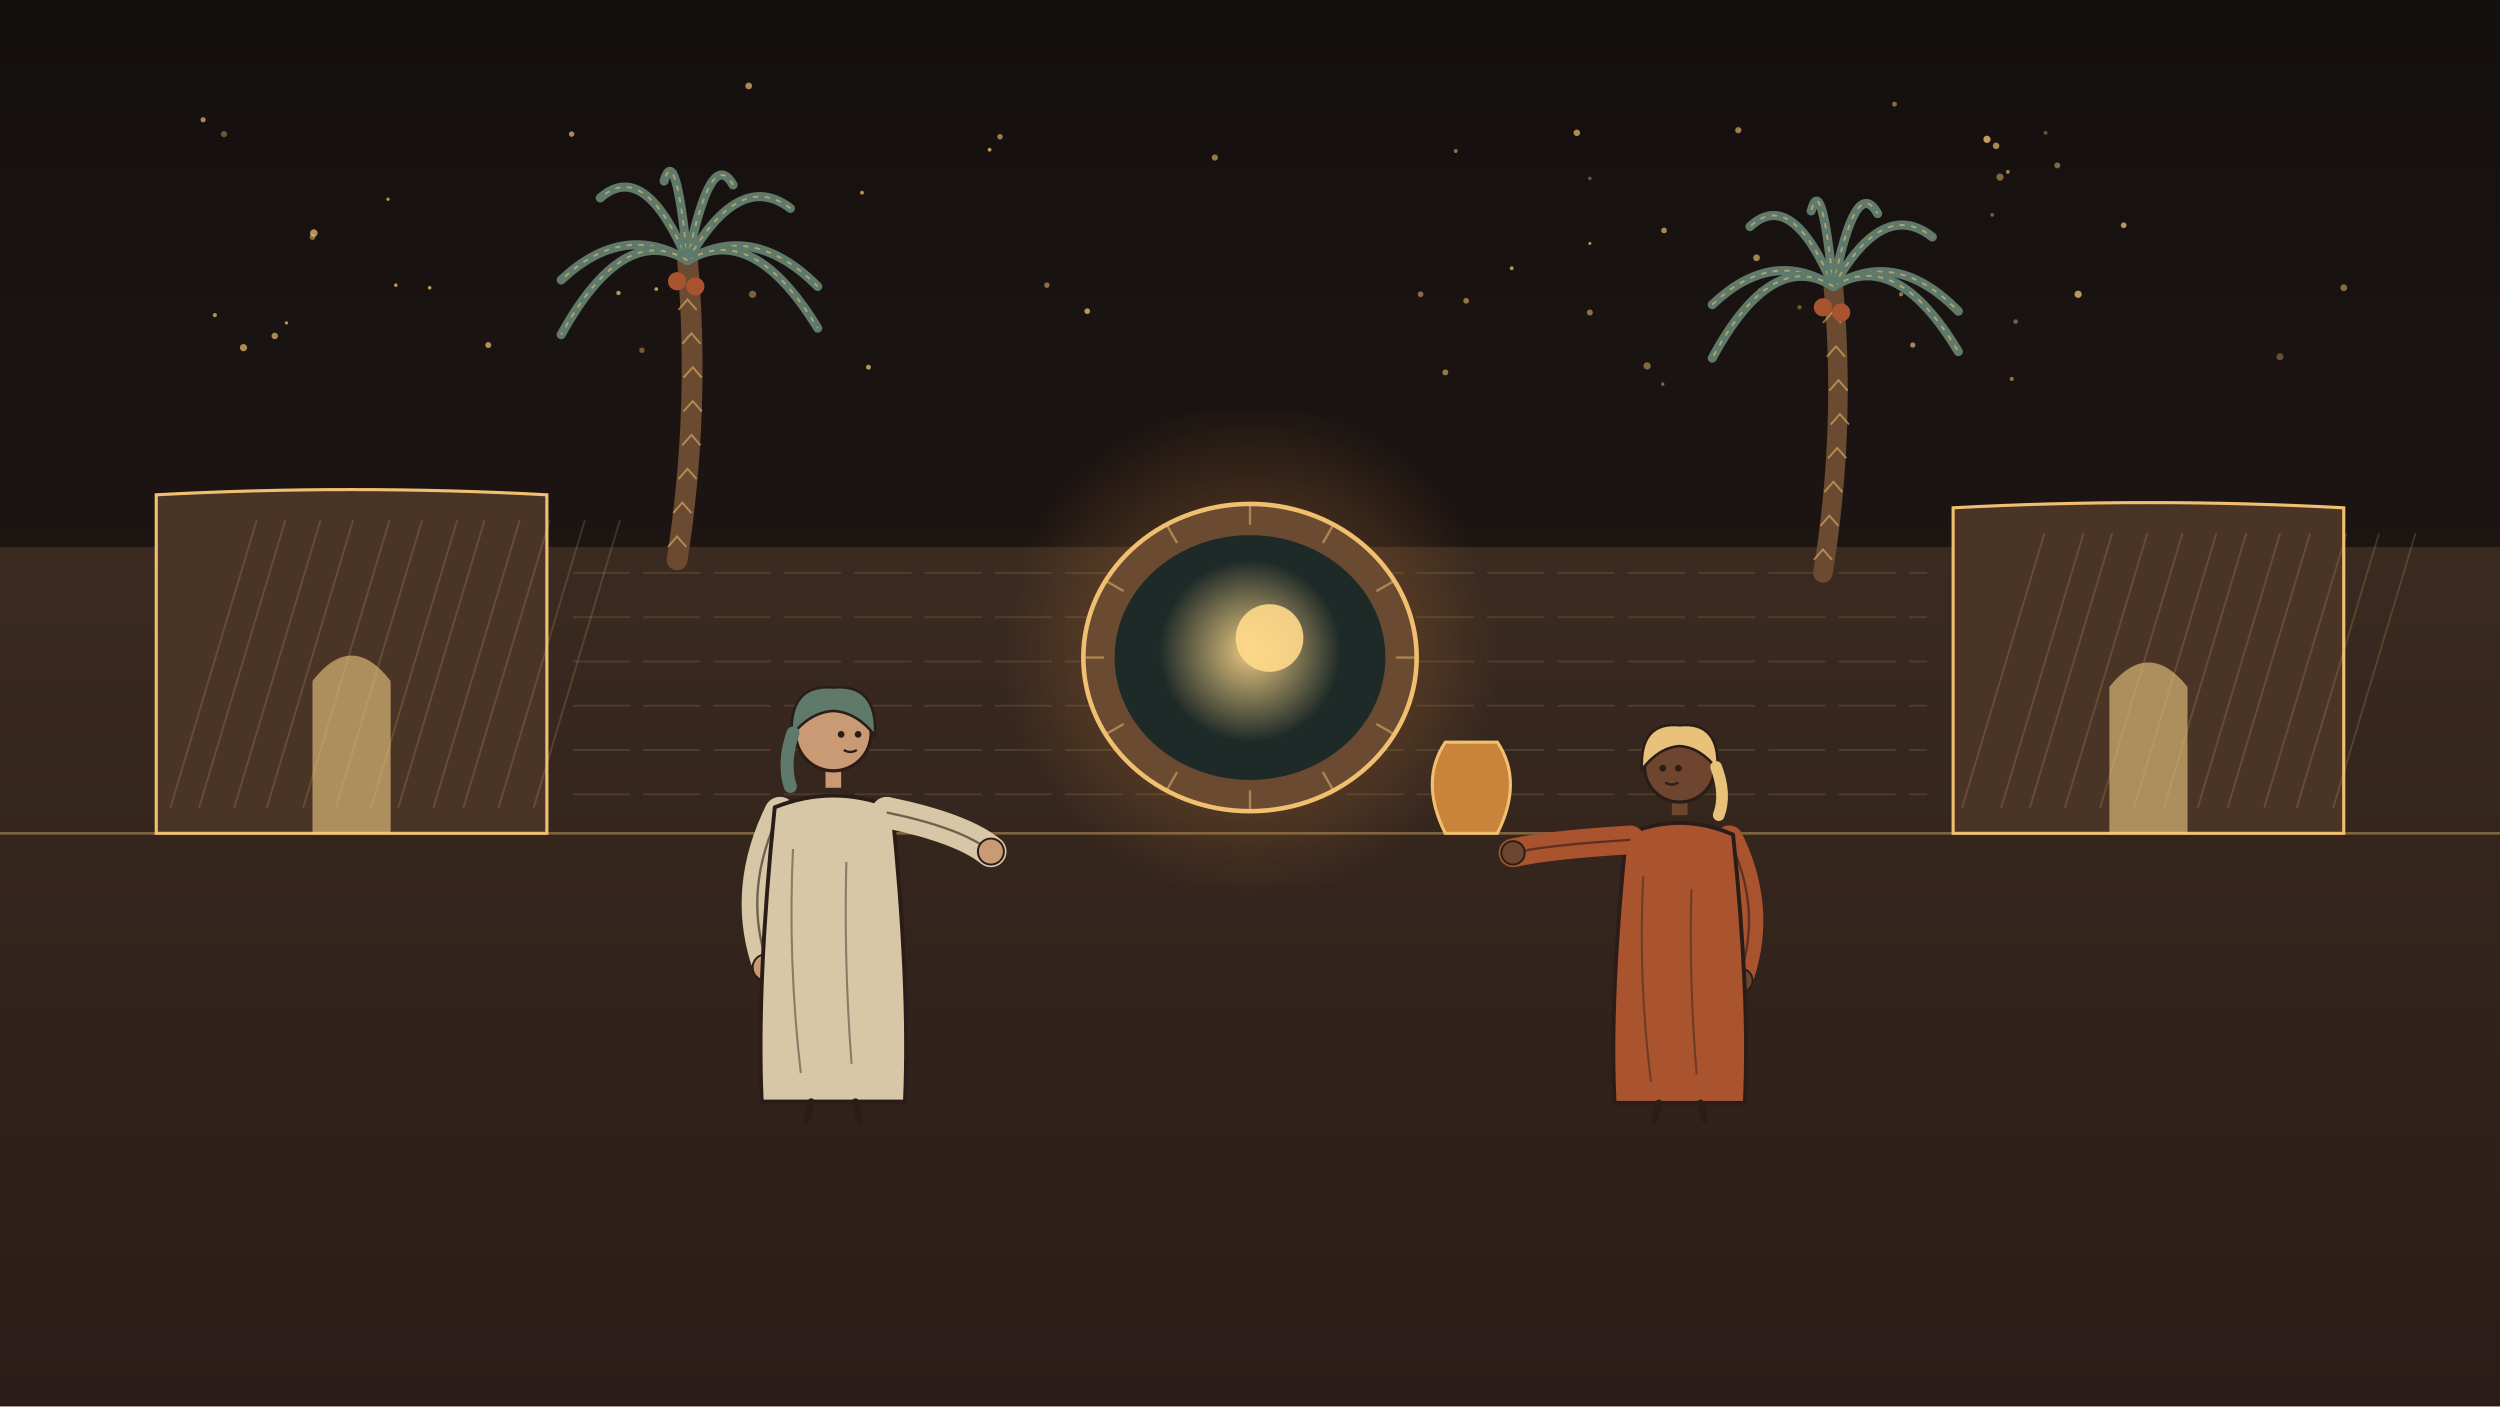
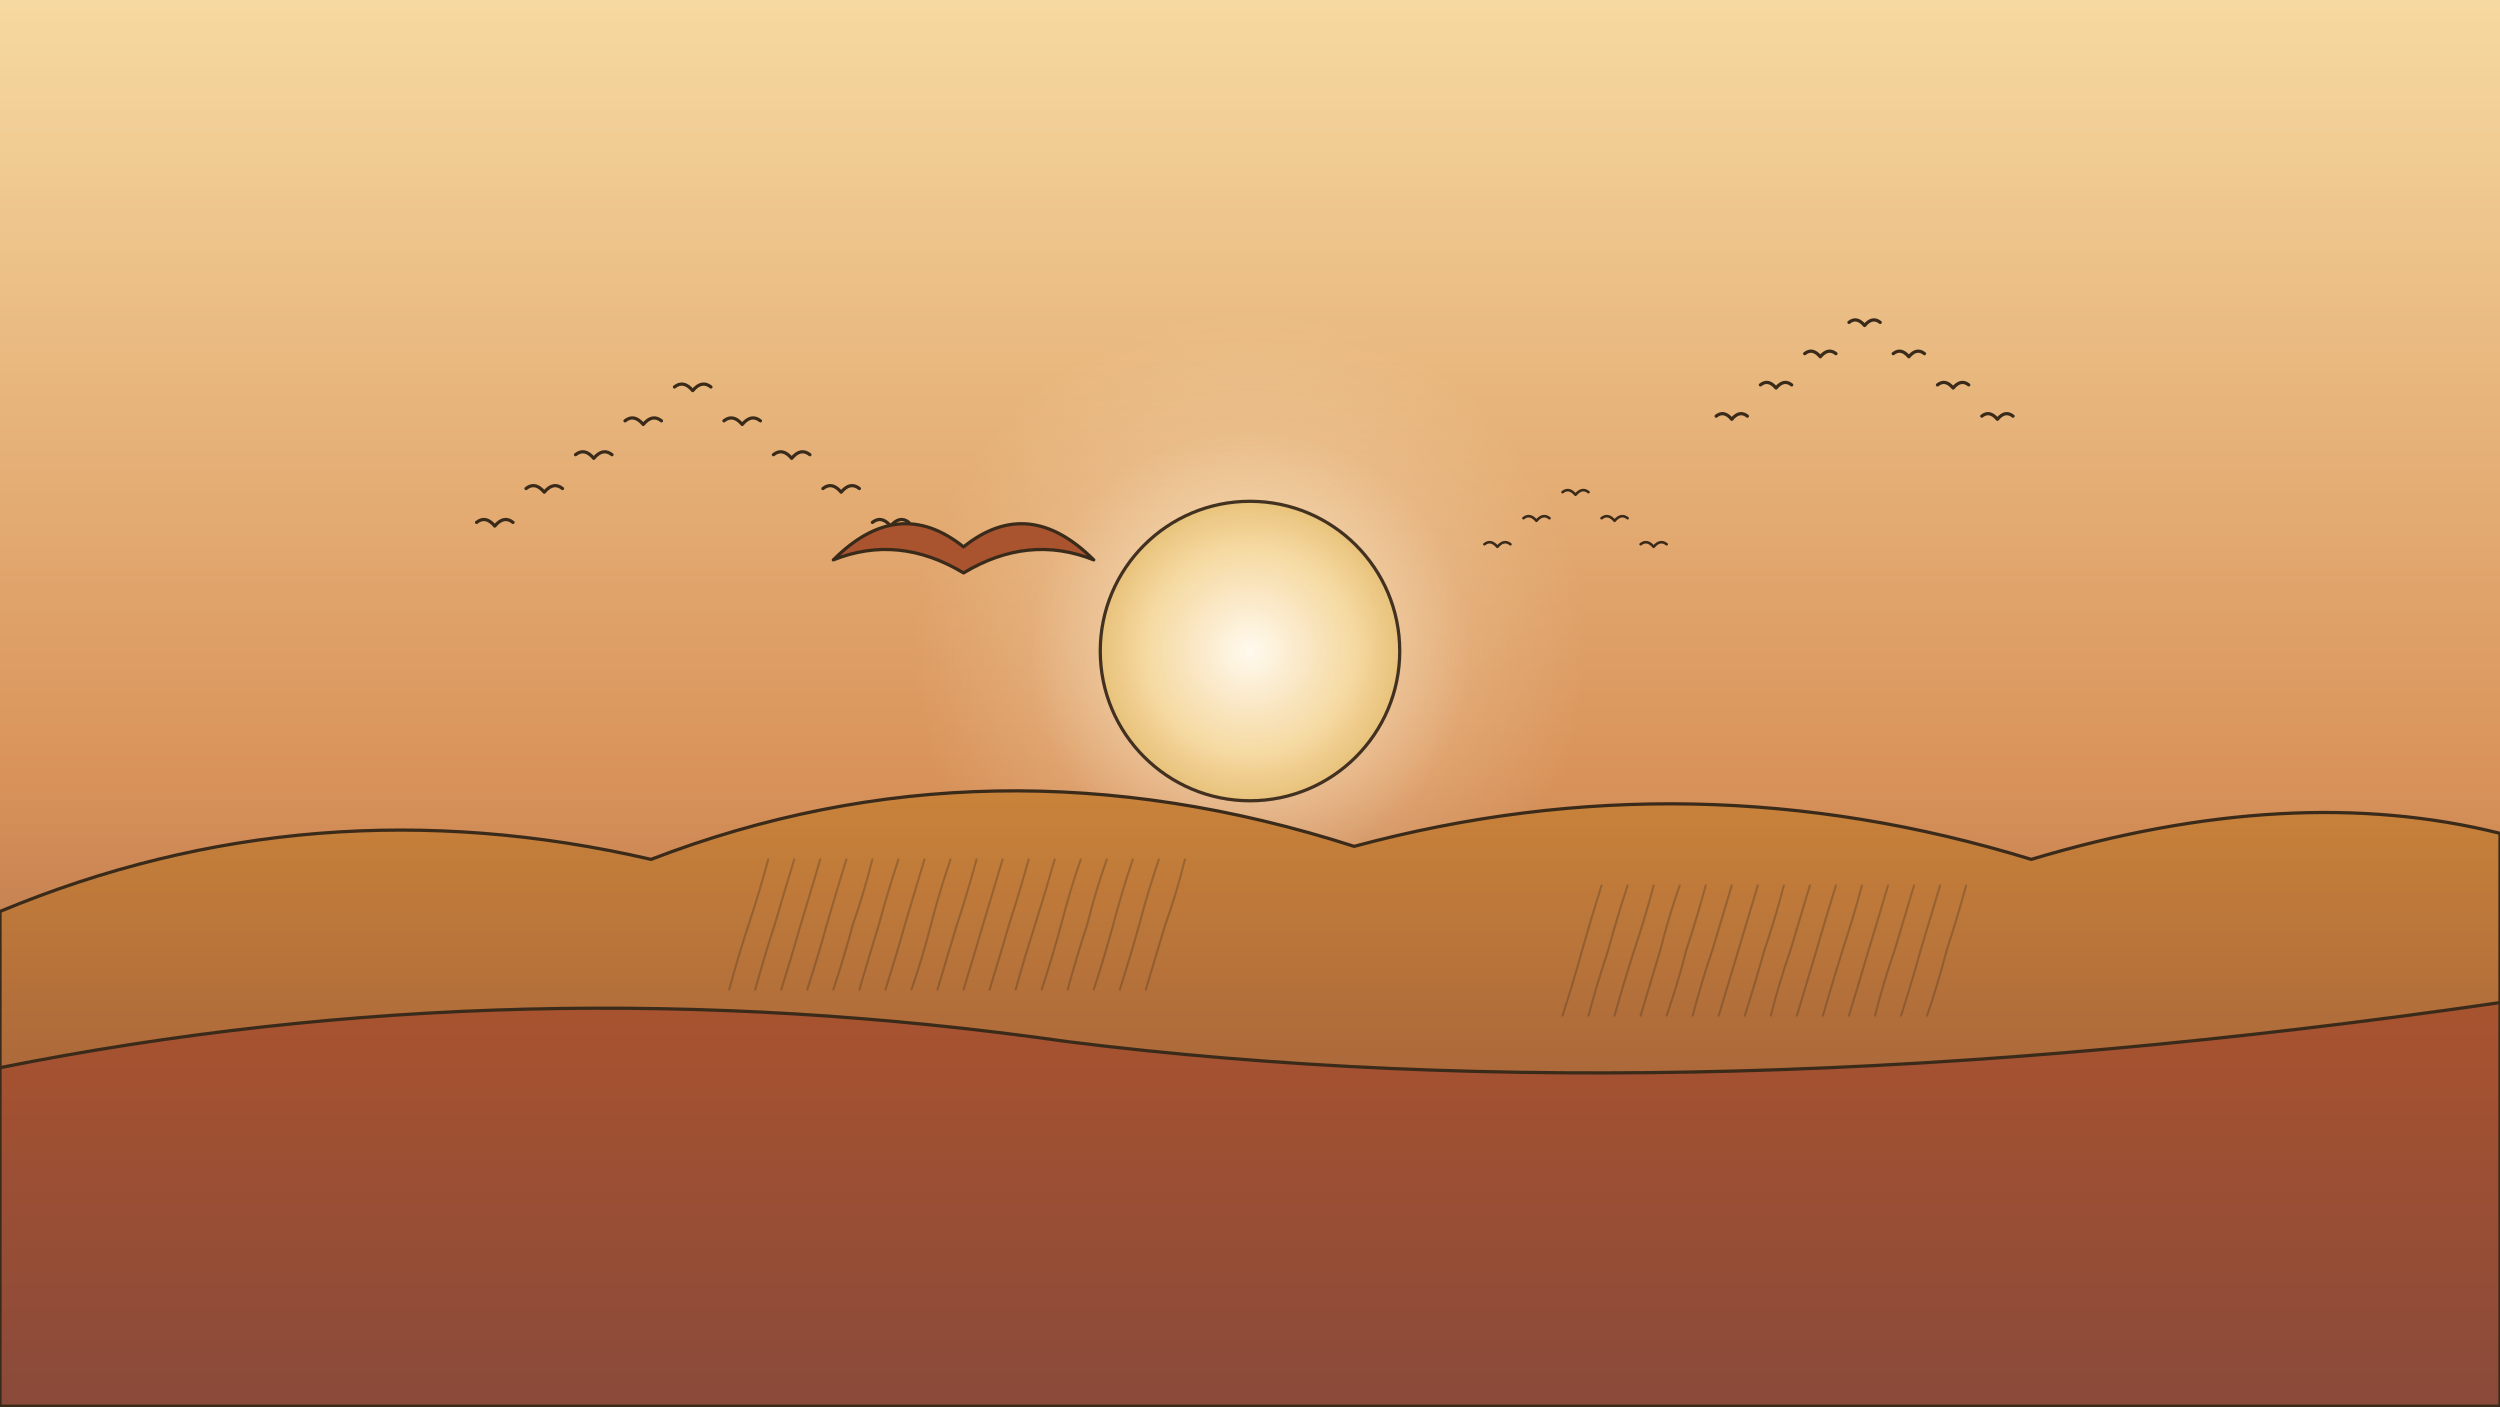
<svg xmlns="http://www.w3.org/2000/svg" viewBox="0 0 1920 1080" width="1920" height="1080">
  <defs>
-     <linearGradient id="nb" x1="0" y1="0" x2="0" y2="1">
-       <stop offset="0" stop-color="#14100f" />
-       <stop offset="1" stop-color="#2a1c18" />
+     <linearGradient id="lg1" x1="0" y1="0" x2="0" y2="1">
+       <stop offset="0" stop-color="#f6d9a0" stop-opacity="1" />
+       <stop offset="0.55" stop-color="#d9935a" stop-opacity="1" />
+       <stop offset="1" stop-color="#8a4a3a" stop-opacity="1" />
    </linearGradient>
-     <radialGradient id="vig">
-       <stop offset="0" stop-color="#000000" stop-opacity="0" />
-       <stop offset="1" stop-color="#000000" stop-opacity="0" />
+     <radialGradient id="rg2" cx="0.5" cy="0.5" r="0.5">
+       <stop offset="0" stop-color="#fff4d8" stop-opacity="0.45" />
+       <stop offset="1" stop-color="#fff4d8" stop-opacity="0" />
    </radialGradient>
-     <radialGradient id="g1">
-       <stop offset="0" stop-color="#ffd98a" stop-opacity="0.9" />
-       <stop offset="1" stop-color="#ffd98a" stop-opacity="0" />
+     <radialGradient id="rg3" cx="0.5" cy="0.5" r="0.5">
+       <stop offset="0" stop-color="#fff4d8" stop-opacity="0.7" />
+       <stop offset="1" stop-color="#fff4d8" stop-opacity="0" />
    </radialGradient>
-     <radialGradient id="g2">
-       <stop offset="0" stop-color="#c9833a" stop-opacity="0.5" />
-       <stop offset="1" stop-color="#c9833a" stop-opacity="0" />
+     <radialGradient id="rg4" cx="0.5" cy="0.5" r="0.5">
+       <stop offset="0" stop-color="#fffaf0" stop-opacity="1" />
+       <stop offset="0.7" stop-color="#f6d9a0" stop-opacity="1" />
+       <stop offset="1" stop-color="#e8c27a" stop-opacity="1" />
    </radialGradient>
-     <linearGradient id="court" x1="0" y1="0" x2="0" y2="1">
-       <stop offset="0" stop-color="#3a2a20" />
-       <stop offset="1" stop-color="#2a1c18" />
+     <linearGradient id="lg5" x1="0" y1="0" x2="0" y2="1">
+       <stop offset="0" stop-color="#c9833a" stop-opacity="1" />
+       <stop offset="1" stop-color="#8a4a3a" stop-opacity="1" />
+     </linearGradient>
+     <linearGradient id="lg6" x1="0" y1="0" x2="0" y2="1">
+       <stop offset="0" stop-color="#a9532f" stop-opacity="1" />
+       <stop offset="1" stop-color="#8a4a3a" stop-opacity="1" />
    </linearGradient>
  </defs>
-   <rect width="1920" height="1080" fill="url(#nb)" />
-   <circle cx="760" cy="115" r="1.5" fill="#f0c070" opacity="0.76" />
-   <circle cx="1091" cy="226" r="2.2" fill="#f0c070" opacity="0.52" />
-   <circle cx="1349" cy="198" r="2.6" fill="#f0c070" opacity="0.65" />
-   <circle cx="1530" cy="165" r="1.5" fill="#f0c070" opacity="0.42" />
-   <circle cx="1335" cy="100" r="2.4" fill="#f0c070" opacity="0.63" />
-   <circle cx="220" cy="248" r="1.3" fill="#f0c070" opacity="0.74" />
-   <circle cx="1533" cy="112" r="2.5" fill="#f0c070" opacity="0.68" />
-   <circle cx="330" cy="221" r="1.4" fill="#f0c070" opacity="0.76" />
-   <circle cx="1277" cy="295" r="1.3" fill="#f0c070" opacity="0.49" />
-   <circle cx="1161" cy="206" r="1.5" fill="#f0c070" opacity="0.75" />
-   <circle cx="1542" cy="132" r="1.5" fill="#f0c070" opacity="0.65" />
-   <circle cx="804" cy="219" r="2.1" fill="#f0c070" opacity="0.53" />
-   <circle cx="156" cy="92" r="2.0" fill="#f0c070" opacity="0.68" />
-   <circle cx="835" cy="239" r="2.2" fill="#f0c070" opacity="0.75" />
-   <circle cx="1221" cy="137" r="1.4" fill="#f0c070" opacity="0.38" />
-   <circle cx="187" cy="267" r="2.8" fill="#f0c070" opacity="0.69" />
-   <circle cx="304" cy="219" r="1.4" fill="#f0c070" opacity="0.75" />
-   <circle cx="1221" cy="240" r="2.3" fill="#f0c070" opacity="0.54" />
-   <circle cx="1545" cy="291" r="1.6" fill="#f0c070" opacity="0.55" />
-   <circle cx="1352" cy="223" r="1.9" fill="#f0c070" opacity="0.55" />
-   <circle cx="475" cy="225" r="1.7" fill="#f0c070" opacity="0.75" />
-   <circle cx="667" cy="282" r="1.9" fill="#f0c070" opacity="0.75" />
-   <circle cx="1382" cy="236" r="1.6" fill="#f0c070" opacity="0.42" />
-   <circle cx="172" cy="103" r="2.4" fill="#f0c070" opacity="0.38" />
-   <circle cx="519" cy="196" r="1.5" fill="#f0c070" opacity="0.50" />
-   <circle cx="504" cy="222" r="1.4" fill="#f0c070" opacity="0.80" />
-   <circle cx="1126" cy="231" r="2.2" fill="#f0c070" opacity="0.57" />
-   <circle cx="1751" cy="274" r="2.7" fill="#f0c070" opacity="0.36" />
-   <circle cx="1110" cy="286" r="2.3" fill="#f0c070" opacity="0.58" />
-   <circle cx="1211" cy="102" r="2.5" fill="#f0c070" opacity="0.70" />
-   <circle cx="240" cy="182" r="2.3" fill="#f0c070" opacity="0.51" />
-   <circle cx="1265" cy="281" r="2.8" fill="#f0c070" opacity="0.49" />
-   <circle cx="375" cy="265" r="2.3" fill="#f0c070" opacity="0.72" />
-   <circle cx="1580" cy="127" r="2.3" fill="#f0c070" opacity="0.49" />
-   <circle cx="1460" cy="226" r="1.6" fill="#f0c070" opacity="0.58" />
-   <circle cx="1118" cy="116" r="1.5" fill="#f0c070" opacity="0.56" />
-   <circle cx="241" cy="179" r="2.9" fill="#f0c070" opacity="0.72" />
-   <circle cx="211" cy="258" r="2.5" fill="#f0c070" opacity="0.67" />
-   <circle cx="165" cy="242" r="1.6" fill="#f0c070" opacity="0.71" />
-   <circle cx="662" cy="148" r="1.5" fill="#f0c070" opacity="0.74" />
-   <circle cx="493" cy="269" r="2.1" fill="#f0c070" opacity="0.42" />
-   <circle cx="1221" cy="187" r="1.2" fill="#f0c070" opacity="0.72" />
-   <circle cx="575" cy="66" r="2.6" fill="#f0c070" opacity="0.68" />
-   <circle cx="768" cy="105" r="2.1" fill="#f0c070" opacity="0.61" />
-   <circle cx="1278" cy="177" r="2.2" fill="#f0c070" opacity="0.67" />
-   <circle cx="439" cy="103" r="2.1" fill="#f0c070" opacity="0.69" />
-   <circle cx="1469" cy="265" r="2.0" fill="#f0c070" opacity="0.67" />
-   <circle cx="298" cy="153" r="1.3" fill="#f0c070" opacity="0.73" />
-   <circle cx="1800" cy="221" r="2.6" fill="#f0c070" opacity="0.52" />
-   <circle cx="1455" cy="80" r="1.9" fill="#f0c070" opacity="0.51" />
-   <circle cx="1571" cy="102" r="1.5" fill="#f0c070" opacity="0.39" />
-   <circle cx="1536" cy="136" r="2.8" fill="#f0c070" opacity="0.49" />
-   <circle cx="1526" cy="107" r="2.8" fill="#f0c070" opacity="0.79" />
-   <circle cx="1596" cy="226" r="2.8" fill="#f0c070" opacity="0.76" />
-   <circle cx="1548" cy="247" r="1.8" fill="#f0c070" opacity="0.43" />
-   <circle cx="1631" cy="173" r="2.2" fill="#f0c070" opacity="0.75" />
-   <circle cx="933" cy="121" r="2.4" fill="#f0c070" opacity="0.59" />
-   <circle cx="578" cy="226" r="2.8" fill="#f0c070" opacity="0.46" />
-   <path d="M0 420 L1920 420 L1920 1080 L0 1080Z" fill="url(#court)" />
-   <path d="M120 640 L120 380 Q270.0 372 420 380 L420 640Z" fill="#4a3426" stroke="#f0c070" stroke-width="2.4" />
-   <path d="M240.0 640 L240.0 523.0 Q270.0 484.0 300.0 523.0 L300.0 640Z" fill="#ffd98a" opacity=".55" />
-   <path d="M1500 640 L1500 390 Q1650.0 382 1800 390 L1800 640Z" fill="#4a3426" stroke="#f0c070" stroke-width="2.4" />
-   <path d="M1620.0 640 L1620.0 527.5 Q1650.0 490.0 1680.0 527.5 L1680.0 640Z" fill="#ffd98a" opacity=".55" />
-   <path d="M0 640 L1920 640" stroke="#f0c070" stroke-width="2" opacity=".4" />
-   <path d="M131 620l66 -220M153 620l66 -220M180 620l66 -220M205 620l66 -220M233 620l66 -220M258 620l66 -220M285 620l66 -220M306 620l66 -220M333 620l66 -220M356 620l66 -220M383 620l66 -220M410 620l66 -220" stroke="#f0c070" stroke-width="1.4" opacity="0.18" fill="none" stroke-linecap="round" />
-   <path d="M1507 620l63 -210M1537 620l63 -210M1559 620l63 -210M1586 620l63 -210M1613 620l63 -210M1639 620l63 -210M1662 620l63 -210M1688 620l63 -210M1711 620l63 -210M1739 620l63 -210M1764 620l63 -210M1792 620l63 -210" stroke="#f0c070" stroke-width="1.4" opacity="0.18" fill="none" stroke-linecap="round" />
-   <path d="M440 440 L1480 440" stroke="#f0c070" stroke-width="1.4" opacity=".14" stroke-dasharray="44 10" />
-   <path d="M440 474 L1480 474" stroke="#f0c070" stroke-width="1.4" opacity=".14" stroke-dasharray="44 10" />
-   <path d="M440 508 L1480 508" stroke="#f0c070" stroke-width="1.4" opacity=".14" stroke-dasharray="44 10" />
-   <path d="M440 542 L1480 542" stroke="#f0c070" stroke-width="1.4" opacity=".14" stroke-dasharray="44 10" />
-   <path d="M440 576 L1480 576" stroke="#f0c070" stroke-width="1.4" opacity=".14" stroke-dasharray="44 10" />
-   <path d="M440 610 L1480 610" stroke="#f0c070" stroke-width="1.4" opacity=".14" stroke-dasharray="44 10" />
-   <path d="M520 430 Q538 315.0 528 200" stroke="#6a4a30" stroke-width="16" fill="none" stroke-linecap="round" />
-   <path d="M513 420 l7 -8 l7 8" stroke="#f0c070" stroke-width="1.5" fill="none" opacity=".55" />
-   <path d="M517 394 l7 -8 l7 8" stroke="#f0c070" stroke-width="1.5" fill="none" opacity=".55" />
-   <path d="M521 368 l7 -8 l7 8" stroke="#f0c070" stroke-width="1.5" fill="none" opacity=".55" />
-   <path d="M524 342 l7 -8 l7 8" stroke="#f0c070" stroke-width="1.5" fill="none" opacity=".55" />
-   <path d="M525 316 l7 -8 l7 8" stroke="#f0c070" stroke-width="1.5" fill="none" opacity=".55" />
-   <path d="M525 290 l7 -8 l7 8" stroke="#f0c070" stroke-width="1.5" fill="none" opacity=".55" />
-   <path d="M524 264 l7 -8 l7 8" stroke="#f0c070" stroke-width="1.5" fill="none" opacity=".55" />
-   <path d="M521 238 l7 -8 l7 8" stroke="#f0c070" stroke-width="1.5" fill="none" opacity=".55" />
-   <g id="mv-lean-p1">
-     <path d="M528 200 Q479 170 431 215" stroke="#5f7a6a" stroke-width="7" fill="none" stroke-linecap="round" />
-     <path d="M528 200 Q479 170 431 215" stroke="#f0c070" stroke-width="1.4" fill="none" opacity=".6" stroke-dasharray="4 5" />
-     <path d="M528 200 Q495 122 461 152" stroke="#5f7a6a" stroke-width="7" fill="none" stroke-linecap="round" />
-     <path d="M528 200 Q495 122 461 152" stroke="#f0c070" stroke-width="1.4" fill="none" opacity=".6" stroke-dasharray="4 5" />
-     <path d="M528 200 Q519 109 510 139" stroke="#5f7a6a" stroke-width="7" fill="none" stroke-linecap="round" />
-     <path d="M528 200 Q519 109 510 139" stroke="#f0c070" stroke-width="1.4" fill="none" opacity=".6" stroke-dasharray="4 5" />
-     <path d="M528 200 Q546 112 563 142" stroke="#5f7a6a" stroke-width="7" fill="none" stroke-linecap="round" />
-     <path d="M528 200 Q546 112 563 142" stroke="#f0c070" stroke-width="1.4" fill="none" opacity=".6" stroke-dasharray="4 5" />
-     <path d="M528 200 Q568 130 607 160" stroke="#5f7a6a" stroke-width="7" fill="none" stroke-linecap="round" />
-     <path d="M528 200 Q568 130 607 160" stroke="#f0c070" stroke-width="1.4" fill="none" opacity=".6" stroke-dasharray="4 5" />
-     <path d="M528 200 Q578 170 628 220" stroke="#5f7a6a" stroke-width="7" fill="none" stroke-linecap="round" />
-     <path d="M528 200 Q578 170 628 220" stroke="#f0c070" stroke-width="1.4" fill="none" opacity=".6" stroke-dasharray="4 5" />
-     <path d="M528 200 Q578 170 628 252" stroke="#5f7a6a" stroke-width="7" fill="none" stroke-linecap="round" />
-     <path d="M528 200 Q578 170 628 252" stroke="#f0c070" stroke-width="1.4" fill="none" opacity=".6" stroke-dasharray="4 5" />
-     <path d="M528 200 Q479 170 431 257" stroke="#5f7a6a" stroke-width="7" fill="none" stroke-linecap="round" />
-     <path d="M528 200 Q479 170 431 257" stroke="#f0c070" stroke-width="1.4" fill="none" opacity=".6" stroke-dasharray="4 5" />
-     <circle cx="520" cy="216" r="7" fill="#a9532f" />
-     <circle cx="534" cy="220" r="7" fill="#a9532f" />
+   <rect width="1920" height="1080" fill="url(#lg1)" />
+   <circle cx="960" cy="500" r="260" fill="url(#rg2)" />
+   <g id="mv-glint-core">
+     <circle cx="960" cy="500" r="170" fill="url(#rg3)" />
  </g>
-   <path d="M1400 440 Q1418 330.0 1408 220" stroke="#6a4a30" stroke-width="15" fill="none" stroke-linecap="round" />
-   <path d="M1393 430 l7 -8 l7 8" stroke="#f0c070" stroke-width="1.5" fill="none" opacity=".55" />
-   <path d="M1398 404 l7 -8 l7 8" stroke="#f0c070" stroke-width="1.5" fill="none" opacity=".55" />
-   <path d="M1401 378 l7 -8 l7 8" stroke="#f0c070" stroke-width="1.5" fill="none" opacity=".55" />
-   <path d="M1404 352 l7 -8 l7 8" stroke="#f0c070" stroke-width="1.5" fill="none" opacity=".55" />
-   <path d="M1406 326 l7 -8 l7 8" stroke="#f0c070" stroke-width="1.5" fill="none" opacity=".55" />
-   <path d="M1405 300 l7 -8 l7 8" stroke="#f0c070" stroke-width="1.5" fill="none" opacity=".55" />
-   <path d="M1403 274 l7 -8 l7 8" stroke="#f0c070" stroke-width="1.5" fill="none" opacity=".55" />
-   <path d="M1400 248 l7 -8 l7 8" stroke="#f0c070" stroke-width="1.5" fill="none" opacity=".55" />
-   <path d="M1408 220 Q1361 190 1315 234" stroke="#5f7a6a" stroke-width="7" fill="none" stroke-linecap="round" />
-   <path d="M1408 220 Q1361 190 1315 234" stroke="#f0c070" stroke-width="1.4" fill="none" opacity=".6" stroke-dasharray="4 5" />
-   <path d="M1408 220 Q1376 144 1344 174" stroke="#5f7a6a" stroke-width="7" fill="none" stroke-linecap="round" />
-   <path d="M1408 220 Q1376 144 1344 174" stroke="#f0c070" stroke-width="1.4" fill="none" opacity=".6" stroke-dasharray="4 5" />
-   <path d="M1408 220 Q1399 132 1391 162" stroke="#5f7a6a" stroke-width="7" fill="none" stroke-linecap="round" />
-   <path d="M1408 220 Q1399 132 1391 162" stroke="#f0c070" stroke-width="1.4" fill="none" opacity=".6" stroke-dasharray="4 5" />
-   <path d="M1408 220 Q1425 134 1442 164" stroke="#5f7a6a" stroke-width="7" fill="none" stroke-linecap="round" />
-   <path d="M1408 220 Q1425 134 1442 164" stroke="#f0c070" stroke-width="1.4" fill="none" opacity=".6" stroke-dasharray="4 5" />
-   <path d="M1408 220 Q1446 152 1484 182" stroke="#5f7a6a" stroke-width="7" fill="none" stroke-linecap="round" />
-   <path d="M1408 220 Q1446 152 1484 182" stroke="#f0c070" stroke-width="1.4" fill="none" opacity=".6" stroke-dasharray="4 5" />
-   <path d="M1408 220 Q1456 190 1504 239" stroke="#5f7a6a" stroke-width="7" fill="none" stroke-linecap="round" />
-   <path d="M1408 220 Q1456 190 1504 239" stroke="#f0c070" stroke-width="1.4" fill="none" opacity=".6" stroke-dasharray="4 5" />
-   <path d="M1408 220 Q1456 190 1504 270" stroke="#5f7a6a" stroke-width="7" fill="none" stroke-linecap="round" />
-   <path d="M1408 220 Q1456 190 1504 270" stroke="#f0c070" stroke-width="1.4" fill="none" opacity=".6" stroke-dasharray="4 5" />
-   <path d="M1408 220 Q1361 190 1315 275" stroke="#5f7a6a" stroke-width="7" fill="none" stroke-linecap="round" />
-   <path d="M1408 220 Q1361 190 1315 275" stroke="#f0c070" stroke-width="1.4" fill="none" opacity=".6" stroke-dasharray="4 5" />
-   <circle cx="1400" cy="236" r="7" fill="#a9532f" />
-   <circle cx="1414" cy="240" r="7" fill="#a9532f" />
-   <circle cx="960" cy="500" r="190" fill="url(#g2)" />
-   <ellipse cx="960" cy="505" rx="128" ry="118" fill="#6b4a32" stroke="#f0c070" stroke-width="3.5" />
-   <path d="M1072 505 L1088 505" stroke="#f0c070" stroke-width="1.8" opacity=".5" />
-   <path d="M1057 556 L1071 564" stroke="#f0c070" stroke-width="1.8" opacity=".5" />
-   <path d="M1016 593 L1024 607" stroke="#f0c070" stroke-width="1.8" opacity=".5" />
-   <path d="M960 607 L960 623" stroke="#f0c070" stroke-width="1.8" opacity=".5" />
-   <path d="M904 593 L896 607" stroke="#f0c070" stroke-width="1.8" opacity=".5" />
-   <path d="M863 556 L849 564" stroke="#f0c070" stroke-width="1.8" opacity=".5" />
-   <path d="M848 505 L832 505" stroke="#f0c070" stroke-width="1.8" opacity=".5" />
-   <path d="M863 454 L849 446" stroke="#f0c070" stroke-width="1.8" opacity=".5" />
-   <path d="M904 417 L896 403" stroke="#f0c070" stroke-width="1.8" opacity=".5" />
-   <path d="M960 403 L960 387" stroke="#f0c070" stroke-width="1.8" opacity=".5" />
-   <path d="M1016 417 L1024 403" stroke="#f0c070" stroke-width="1.8" opacity=".5" />
-   <path d="M1057 454 L1071 446" stroke="#f0c070" stroke-width="1.8" opacity=".5" />
-   <ellipse cx="960" cy="505" rx="104" ry="94" fill="#1e2a28" />
-   <g id="mv-glint-core">
-     <circle cx="960" cy="500" r="70" fill="url(#g1)" />
-     <circle cx="975" cy="490" r="26" fill="#ffd98a" opacity=".9" />
+   <circle cx="960" cy="500" r="115" fill="url(#rg4)" stroke="#3a2a1a" stroke-width="2.5" opacity="0.95" />
+   <path d="M0,700 Q240,600 500,660 Q760,560 1040,650 Q1300,580 1560,660 Q1760,600 1920,640 L1920,1080 L0,1080Z" fill="url(#lg5)" stroke="#3a2a1a" stroke-width="2.5" stroke-linecap="round" stroke-linejoin="round" opacity="1" />
+   <path d="M0,820 Q400,740 820,800 Q1300,860 1920,770 L1920,1080 L0,1080Z" fill="url(#lg6)" stroke="#3a2a1a" stroke-width="2.5" stroke-linecap="round" stroke-linejoin="round" opacity="1" />
+   <path d="M560.0,760.0 Q566.8,734.8 575.0,710.0 Q583.2,685.3 590.0,660.0" fill="none" stroke="#3a2a1a" stroke-width="1.6" stroke-linecap="round" stroke-linejoin="round" opacity="0.3" />
+   <path d="M580.0,760.0 Q587.2,733.9 595.0,710.0 Q602.4,684.7 610.0,660.0" fill="none" stroke="#3a2a1a" stroke-width="1.6" stroke-linecap="round" stroke-linejoin="round" opacity="0.3" />
+   <path d="M600.0,760.0 Q608.0,734.5 615.0,710.0 Q622.3,685.4 630.0,660.0" fill="none" stroke="#3a2a1a" stroke-width="1.6" stroke-linecap="round" stroke-linejoin="round" opacity="0.3" />
+   <path d="M620.0,760.0 Q628.2,734.6 635.0,710.0 Q642.2,685.2 650.0,660.0" fill="none" stroke="#3a2a1a" stroke-width="1.6" stroke-linecap="round" stroke-linejoin="round" opacity="0.3" />
+   <path d="M640.0,760.0 Q648.5,734.3 655.0,710.0 Q663.6,685.5 670.0,660.0" fill="none" stroke="#3a2a1a" stroke-width="1.6" stroke-linecap="round" stroke-linejoin="round" opacity="0.3" />
+   <path d="M660.0,760.0 Q667.2,735.4 675.0,710.0 Q682.1,684.0 690.0,660.0" fill="none" stroke="#3a2a1a" stroke-width="1.6" stroke-linecap="round" stroke-linejoin="round" opacity="0.3" />
+   <path d="M680.0,760.0 Q688.1,734.7 695.0,710.0 Q702.6,685.0 710.0,660.0" fill="none" stroke="#3a2a1a" stroke-width="1.6" stroke-linecap="round" stroke-linejoin="round" opacity="0.3" />
+   <path d="M700.0,760.0 Q708.5,735.6 715.0,710.0 Q721.4,685.2 730.0,660.0" fill="none" stroke="#3a2a1a" stroke-width="1.6" stroke-linecap="round" stroke-linejoin="round" opacity="0.3" />
+   <path d="M720.0,760.0 Q727.4,734.9 735.0,710.0 Q743.3,684.8 750.0,660.0" fill="none" stroke="#3a2a1a" stroke-width="1.6" stroke-linecap="round" stroke-linejoin="round" opacity="0.3" />
+   <path d="M740.0,760.0 Q747.4,735.9 755.0,710.0 Q762.4,685.0 770.0,660.0" fill="none" stroke="#3a2a1a" stroke-width="1.6" stroke-linecap="round" stroke-linejoin="round" opacity="0.3" />
+   <path d="M760.0,760.0 Q767.5,735.8 775.0,710.0 Q782.9,685.6 790.0,660.0" fill="none" stroke="#3a2a1a" stroke-width="1.6" stroke-linecap="round" stroke-linejoin="round" opacity="0.3" />
+   <path d="M780.0,760.0 Q787.3,733.9 795.0,710.0 Q802.9,685.1 810.0,660.0" fill="none" stroke="#3a2a1a" stroke-width="1.6" stroke-linecap="round" stroke-linejoin="round" opacity="0.3" />
+   <path d="M800.0,760.0 Q808.1,735.6 815.0,710.0 Q821.6,684.3 830.0,660.0" fill="none" stroke="#3a2a1a" stroke-width="1.6" stroke-linecap="round" stroke-linejoin="round" opacity="0.3" />
+   <path d="M820.0,760.0 Q826.5,735.8 835.0,710.0 Q841.5,684.0 850.0,660.0" fill="none" stroke="#3a2a1a" stroke-width="1.6" stroke-linecap="round" stroke-linejoin="round" opacity="0.3" />
+   <path d="M840.0,760.0 Q848.1,735.2 855.0,710.0 Q861.4,685.4 870.0,660.0" fill="none" stroke="#3a2a1a" stroke-width="1.6" stroke-linecap="round" stroke-linejoin="round" opacity="0.3" />
+   <path d="M860.0,760.0 Q868.0,735.0 875.0,710.0 Q881.4,685.5 890.0,660.0" fill="none" stroke="#3a2a1a" stroke-width="1.6" stroke-linecap="round" stroke-linejoin="round" opacity="0.3" />
+   <path d="M880.0,760.0 Q887.3,735.2 895.0,710.0 Q903.7,685.8 910.0,660.0" fill="none" stroke="#3a2a1a" stroke-width="1.6" stroke-linecap="round" stroke-linejoin="round" opacity="0.3" />
+   <path d="M1200.0,780.0 Q1208.4,754.1 1215.0,730.0 Q1222.1,705.0 1230.0,680.0" fill="none" stroke="#3a2a1a" stroke-width="1.6" stroke-linecap="round" stroke-linejoin="round" opacity="0.3" />
+   <path d="M1220.0,780.0 Q1226.3,756.2 1235.0,730.0 Q1242.0,704.4 1250.0,680.0" fill="none" stroke="#3a2a1a" stroke-width="1.6" stroke-linecap="round" stroke-linejoin="round" opacity="0.3" />
+   <path d="M1240.0,780.0 Q1247.1,754.4 1255.0,730.0 Q1263.4,705.1 1270.0,680.0" fill="none" stroke="#3a2a1a" stroke-width="1.6" stroke-linecap="round" stroke-linejoin="round" opacity="0.3" />
+   <path d="M1260.0,780.0 Q1267.5,754.8 1275.0,730.0 Q1281.4,704.5 1290.0,680.0" fill="none" stroke="#3a2a1a" stroke-width="1.6" stroke-linecap="round" stroke-linejoin="round" opacity="0.3" />
+   <path d="M1280.0,780.0 Q1288.4,755.7 1295.0,730.0 Q1303.4,704.4 1310.0,680.0" fill="none" stroke="#3a2a1a" stroke-width="1.6" stroke-linecap="round" stroke-linejoin="round" opacity="0.3" />
+   <path d="M1300.0,780.0 Q1306.8,753.9 1315.0,730.0 Q1322.6,704.7 1330.0,680.0" fill="none" stroke="#3a2a1a" stroke-width="1.6" stroke-linecap="round" stroke-linejoin="round" opacity="0.3" />
+   <path d="M1320.0,780.0 Q1327.4,755.0 1335.0,730.0 Q1342.7,704.7 1350.0,680.0" fill="none" stroke="#3a2a1a" stroke-width="1.6" stroke-linecap="round" stroke-linejoin="round" opacity="0.3" />
+   <path d="M1340.0,780.0 Q1348.2,754.3 1355.0,730.0 Q1363.5,705.1 1370.0,680.0" fill="none" stroke="#3a2a1a" stroke-width="1.6" stroke-linecap="round" stroke-linejoin="round" opacity="0.3" />
+   <path d="M1360.0,780.0 Q1366.4,754.6 1375.0,730.0 Q1382.6,704.8 1390.0,680.0" fill="none" stroke="#3a2a1a" stroke-width="1.6" stroke-linecap="round" stroke-linejoin="round" opacity="0.3" />
+   <path d="M1380.0,780.0 Q1387.7,754.6 1395.0,730.0 Q1402.0,705.7 1410.0,680.0" fill="none" stroke="#3a2a1a" stroke-width="1.6" stroke-linecap="round" stroke-linejoin="round" opacity="0.3" />
+   <path d="M1400.0,780.0 Q1407.0,755.5 1415.0,730.0 Q1423.2,705.2 1430.0,680.0" fill="none" stroke="#3a2a1a" stroke-width="1.6" stroke-linecap="round" stroke-linejoin="round" opacity="0.3" />
+   <path d="M1420.0,780.0 Q1427.4,756.0 1435.0,730.0 Q1442.4,705.9 1450.0,680.0" fill="none" stroke="#3a2a1a" stroke-width="1.6" stroke-linecap="round" stroke-linejoin="round" opacity="0.3" />
+   <path d="M1440.0,780.0 Q1446.4,754.8 1455.0,730.0 Q1462.8,703.9 1470.0,680.0" fill="none" stroke="#3a2a1a" stroke-width="1.6" stroke-linecap="round" stroke-linejoin="round" opacity="0.3" />
+   <path d="M1460.0,780.0 Q1468.4,754.0 1475.0,730.0 Q1482.7,704.2 1490.0,680.0" fill="none" stroke="#3a2a1a" stroke-width="1.6" stroke-linecap="round" stroke-linejoin="round" opacity="0.3" />
+   <path d="M1480.0,780.0 Q1488.5,755.1 1495.0,730.0 Q1503.2,705.0 1510.0,680.0" fill="none" stroke="#3a2a1a" stroke-width="1.6" stroke-linecap="round" stroke-linejoin="round" opacity="0.3" />
+   <g id="mv-cells-flk">
+     <path d="M366,401.2 Q373.0,395.6 380,404 Q387.0,395.6 394,401.2" fill="none" stroke="#3a2a1a" stroke-width="2.5" stroke-linecap="round" stroke-linejoin="round" opacity="1" />
+     <path d="M404,375.2 Q411.0,369.6 418,378 Q425.0,369.6 432,375.2" fill="none" stroke="#3a2a1a" stroke-width="2.5" stroke-linecap="round" stroke-linejoin="round" opacity="1" />
+     <path d="M442,349.2 Q449.0,343.6 456,352 Q463.0,343.6 470,349.2" fill="none" stroke="#3a2a1a" stroke-width="2.5" stroke-linecap="round" stroke-linejoin="round" opacity="1" />
+     <path d="M480,323.2 Q487.0,317.6 494,326 Q501.0,317.6 508,323.2" fill="none" stroke="#3a2a1a" stroke-width="2.5" stroke-linecap="round" stroke-linejoin="round" opacity="1" />
+     <path d="M518,297.2 Q525.0,291.6 532,300 Q539.0,291.6 546,297.2" fill="none" stroke="#3a2a1a" stroke-width="2.5" stroke-linecap="round" stroke-linejoin="round" opacity="1" />
+     <path d="M556,323.2 Q563.0,317.6 570,326 Q577.0,317.6 584,323.2" fill="none" stroke="#3a2a1a" stroke-width="2.5" stroke-linecap="round" stroke-linejoin="round" opacity="1" />
+     <path d="M594,349.2 Q601.0,343.6 608,352 Q615.0,343.6 622,349.2" fill="none" stroke="#3a2a1a" stroke-width="2.5" stroke-linecap="round" stroke-linejoin="round" opacity="1" />
+     <path d="M632,375.2 Q639.0,369.6 646,378 Q653.0,369.6 660,375.2" fill="none" stroke="#3a2a1a" stroke-width="2.5" stroke-linecap="round" stroke-linejoin="round" opacity="1" />
+     <path d="M670,401.2 Q677.0,395.6 684,404 Q691.0,395.6 698,401.2" fill="none" stroke="#3a2a1a" stroke-width="2.5" stroke-linecap="round" stroke-linejoin="round" opacity="1" />
+     <path d="M1318,319.6 Q1324.0,314.8 1330,322 Q1336.0,314.8 1342,319.6" fill="none" stroke="#3a2a1a" stroke-width="2.5" stroke-linecap="round" stroke-linejoin="round" opacity="1" />
+     <path d="M1352,295.6 Q1358.0,290.8 1364,298 Q1370.0,290.8 1376,295.6" fill="none" stroke="#3a2a1a" stroke-width="2.5" stroke-linecap="round" stroke-linejoin="round" opacity="1" />
+     <path d="M1386,271.6 Q1392.0,266.8 1398,274 Q1404.0,266.8 1410,271.6" fill="none" stroke="#3a2a1a" stroke-width="2.5" stroke-linecap="round" stroke-linejoin="round" opacity="1" />
+     <path d="M1420,247.6 Q1426.0,242.8 1432,250 Q1438.0,242.8 1444,247.6" fill="none" stroke="#3a2a1a" stroke-width="2.5" stroke-linecap="round" stroke-linejoin="round" opacity="1" />
+     <path d="M1454,271.6 Q1460.0,266.8 1466,274 Q1472.0,266.8 1478,271.6" fill="none" stroke="#3a2a1a" stroke-width="2.5" stroke-linecap="round" stroke-linejoin="round" opacity="1" />
+     <path d="M1488,295.6 Q1494.0,290.8 1500,298 Q1506.0,290.8 1512,295.6" fill="none" stroke="#3a2a1a" stroke-width="2.5" stroke-linecap="round" stroke-linejoin="round" opacity="1" />
+     <path d="M1522,319.6 Q1528.0,314.8 1534,322 Q1540.0,314.8 1546,319.6" fill="none" stroke="#3a2a1a" stroke-width="2.5" stroke-linecap="round" stroke-linejoin="round" opacity="1" />
+     <path d="M1140,418.0 Q1145.0,414.0 1150,420 Q1155.0,414.0 1160,418.0" fill="none" stroke="#3a2a1a" stroke-width="2" stroke-linecap="round" stroke-linejoin="round" opacity="1" />
+     <path d="M1170,398.0 Q1175.0,394.0 1180,400 Q1185.0,394.0 1190,398.0" fill="none" stroke="#3a2a1a" stroke-width="2" stroke-linecap="round" stroke-linejoin="round" opacity="1" />
+     <path d="M1200,378.0 Q1205.0,374.0 1210,380 Q1215.0,374.0 1220,378.0" fill="none" stroke="#3a2a1a" stroke-width="2" stroke-linecap="round" stroke-linejoin="round" opacity="1" />
+     <path d="M1230,398.0 Q1235.0,394.0 1240,400 Q1245.0,394.0 1250,398.0" fill="none" stroke="#3a2a1a" stroke-width="2" stroke-linecap="round" stroke-linejoin="round" opacity="1" />
+     <path d="M1260,418.0 Q1265.0,414.0 1270,420 Q1275.0,414.0 1280,418.0" fill="none" stroke="#3a2a1a" stroke-width="2" stroke-linecap="round" stroke-linejoin="round" opacity="1" />
  </g>
-   <path d="M1110 640 Q1090 600 1110 570 L1150 570 Q1170 600 1150 640Z" fill="#c9833a" stroke="#f0c070" stroke-width="2.4" />
-   <g id="mv-breathe-elder">
-     <path d="M599 624 Q571 681 588 736" stroke="#d8c7a6" stroke-width="24" stroke-linecap="round" fill="none" />
-     <path d="M599 624 Q571 681 588 736" stroke="#2a1c18" stroke-width="1.8" fill="none" opacity=".6" />
-     <circle cx="588" cy="743" r="10" fill="#c99a74" stroke="#2a1c18" stroke-width="1.5" />
-     <path d="M595 620 Q581 756 585 846 L695 846 Q699 756 685 620 Q640 602 595 620Z" fill="#d8c7a6" stroke="#2a1c18" stroke-width="3" stroke-linejoin="round" />
-     <path d="M623 846 l-3 14 M657 846 l3 14" stroke="#2a1c18" stroke-width="5" stroke-linecap="round" />
-     <path d="M609 652 q-4 86 6 172 M650 662 q-2 76 4 155" stroke="#2a1c18" stroke-width="1.6" opacity=".45" fill="none" />
-     <g id="mv-arm-elder">
-       <path d="M681 624 Q739 636 761 654" stroke="#d8c7a6" stroke-width="24" stroke-linecap="round" fill="none" />
-       <path d="M681 624 Q739 636 761 654" stroke="#2a1c18" stroke-width="1.8" fill="none" opacity=".6" />
-       <circle cx="761" cy="654" r="10" fill="#c99a74" stroke="#2a1c18" stroke-width="1.5" />
-     </g>
-     <g id="mv-nod-elder">
-       <path d="M634 590 l0 15 l12 0 l0 -15Z" fill="#c99a74" />
-       <circle cx="640" cy="563" r="29" fill="#c99a74" stroke="#2a1c18" stroke-width="2.5" />
-       <path d="M608 565 Q606 525 640 528 Q674 525 672 565 Q658 547 640 546 Q622 547 608 565Z" fill="#5f7a6a" stroke="#2a1c18" stroke-width="2" />
-       <path d="M609 563 q-8 23 -2 41" stroke="#5f7a6a" stroke-width="10" stroke-linecap="round" fill="none" />
-       <circle cx="646" cy="564" r="2.6" fill="#2a1c18" />
-       <circle cx="659" cy="564" r="2.6" fill="#2a1c18" />
-       <path d="M648 576 q5 3 10 0" stroke="#2a1c18" stroke-width="1.8" fill="none" />
-     </g>
-   </g>
-   <g id="mv-breathe-woman">
-     <path d="M1328 645 Q1353 696 1337 747" stroke="#a9532f" stroke-width="22" stroke-linecap="round" fill="none" />
-     <path d="M1328 645 Q1353 696 1337 747" stroke="#2a1c18" stroke-width="1.8" fill="none" opacity=".6" />
-     <circle cx="1337" cy="753" r="9" fill="#6e4630" stroke="#2a1c18" stroke-width="1.5" />
-     <path d="M1249 641 Q1236 766 1240 847 L1340 847 Q1344 766 1331 641 Q1290 623 1249 641Z" fill="#a9532f" stroke="#2a1c18" stroke-width="3" stroke-linejoin="round" />
-     <path d="M1274 847 l-3 13 M1306 847 l3 13" stroke="#2a1c18" stroke-width="5" stroke-linecap="round" />
-     <path d="M1262 673 q-4 79 6 158 M1299 683 q-2 69 4 142" stroke="#2a1c18" stroke-width="1.6" opacity=".45" fill="none" />
-     <g id="mv-arm-woman">
-       <path d="M1252 645 Q1188 649 1162 655" stroke="#a9532f" stroke-width="22" stroke-linecap="round" fill="none" />
-       <path d="M1252 645 Q1188 649 1162 655" stroke="#2a1c18" stroke-width="1.8" fill="none" opacity=".6" />
-       <circle cx="1162" cy="655" r="9" fill="#6e4630" stroke="#2a1c18" stroke-width="1.5" />
-     </g>
-     <g id="mv-nod-woman">
-       <path d="M1284 613 l0 13 l12 0 l0 -13Z" fill="#6e4630" />
-       <circle cx="1290" cy="589" r="27" fill="#6e4630" stroke="#2a1c18" stroke-width="2.5" />
-       <path d="M1261 591 Q1259 554 1290 557 Q1321 554 1319 591 Q1306 574 1290 573 Q1274 574 1261 591Z" fill="#e8c27a" stroke="#2a1c18" stroke-width="2" />
-       <path d="M1318 589 q8 21 2 37" stroke="#e8c27a" stroke-width="9" stroke-linecap="round" fill="none" />
-       <circle cx="1277" cy="590" r="2.6" fill="#2a1c18" />
-       <circle cx="1289" cy="590" r="2.6" fill="#2a1c18" />
-       <path d="M1279 601 q5 3 10 0" stroke="#2a1c18" stroke-width="1.8" fill="none" />
-     </g>
+   <g id="mv-hand-bb">
+     <path d="M640,430 Q690,380 740,420 Q790,380 840,430 Q790,410 740,440 Q690,410 640,430Z" fill="#a9532f" stroke="#3a2a1a" stroke-width="2.5" stroke-linecap="round" stroke-linejoin="round" opacity="1" />
  </g>
</svg>
